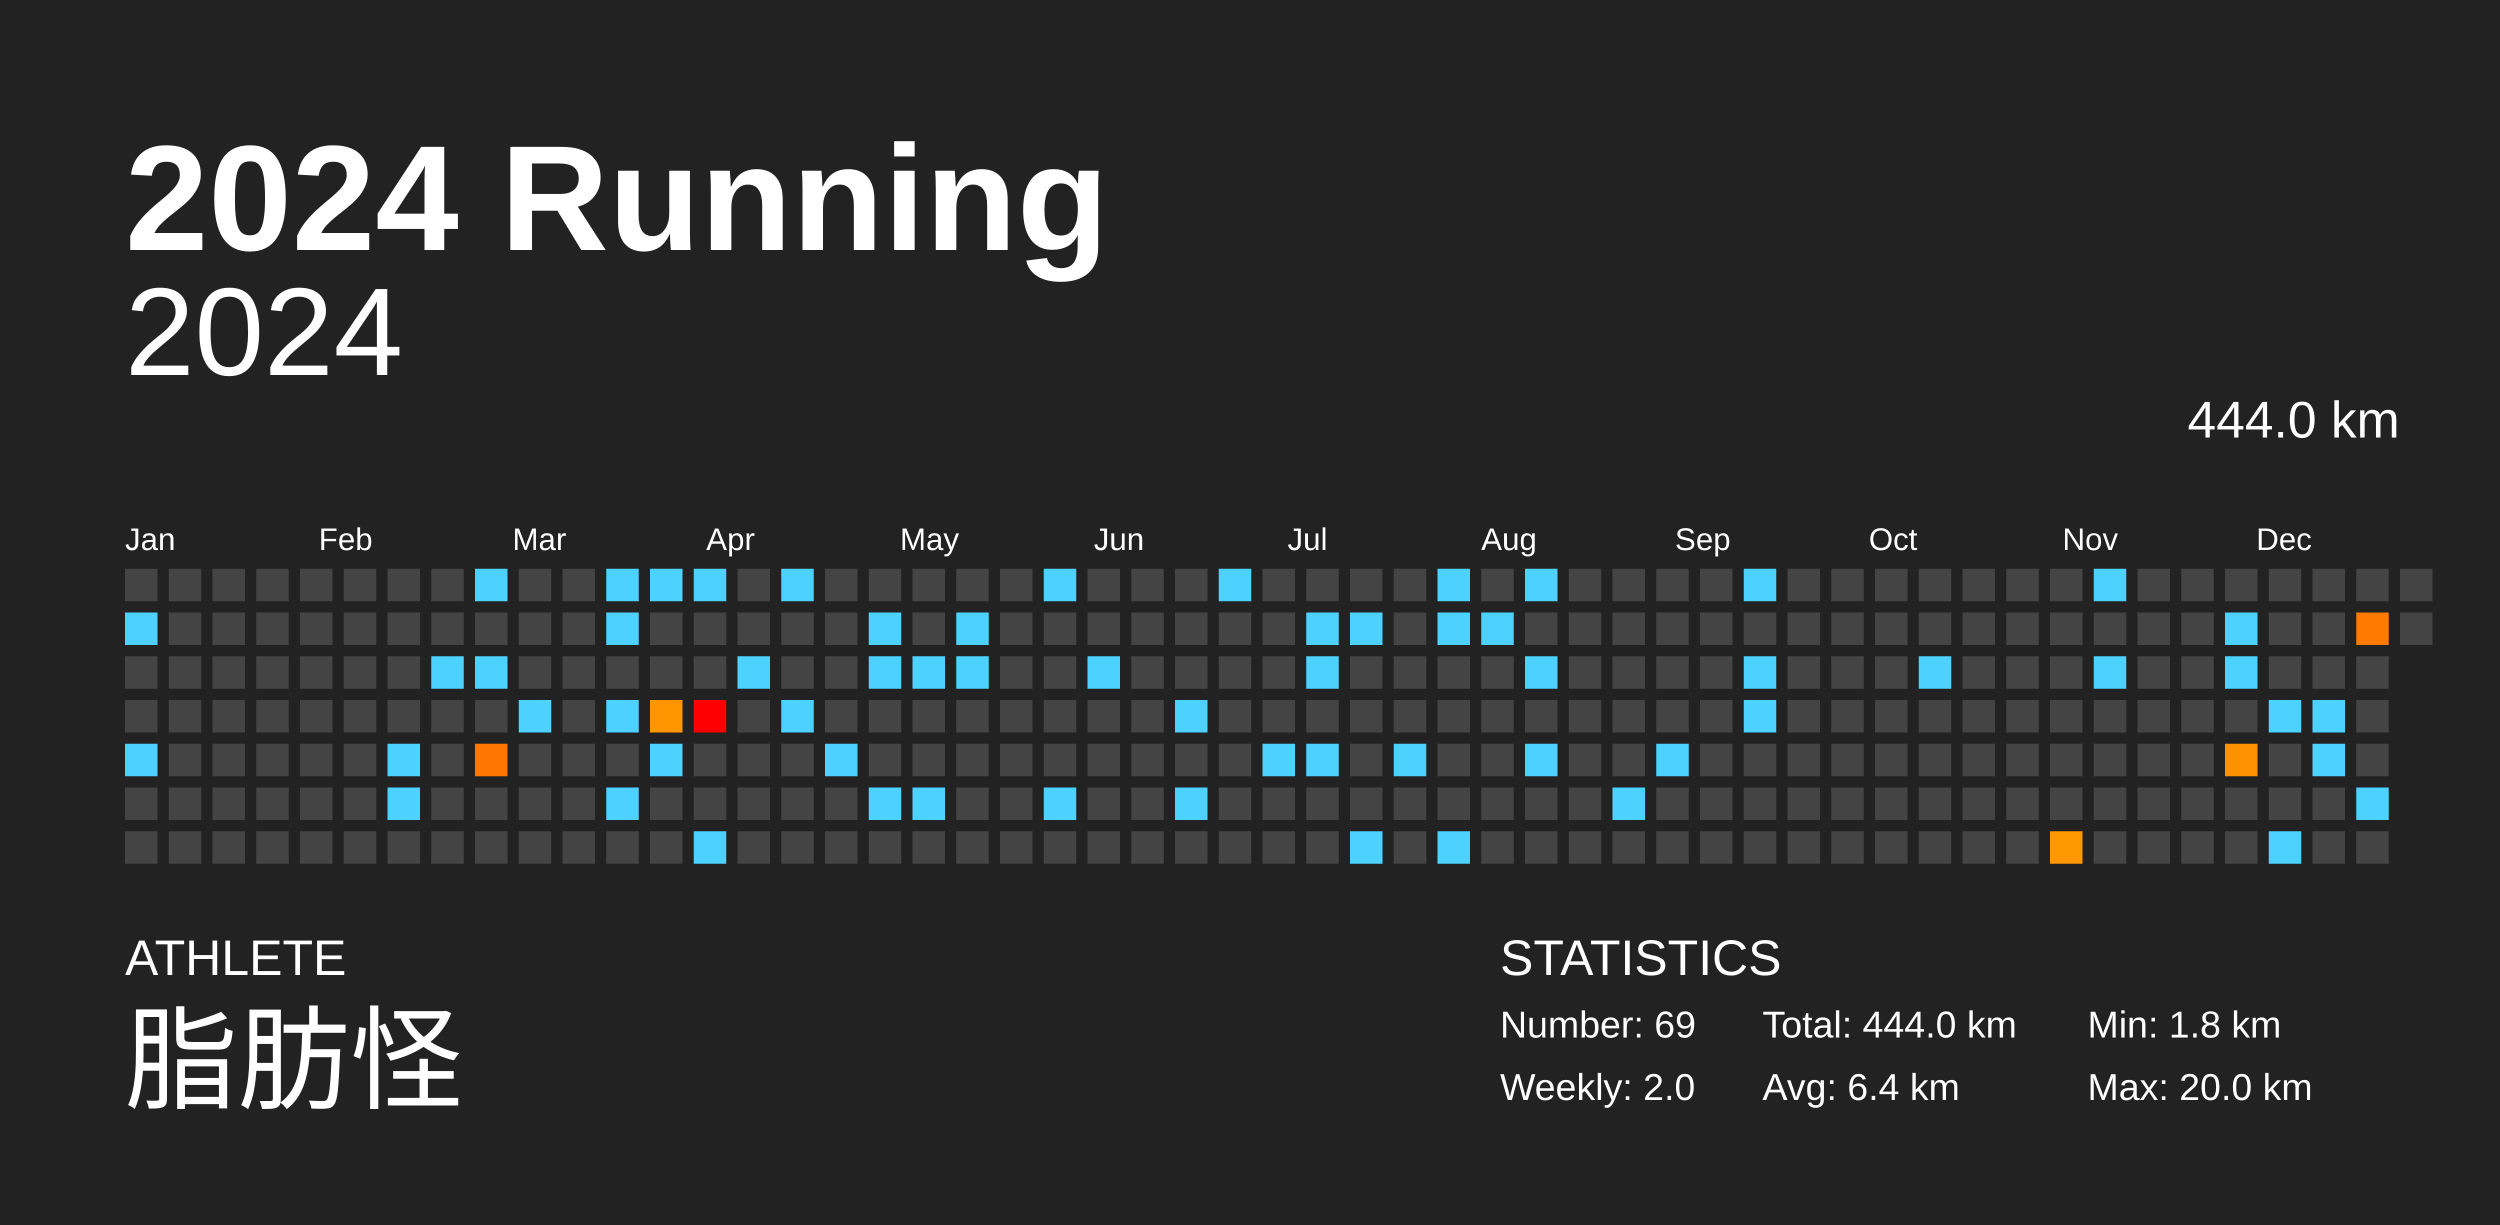
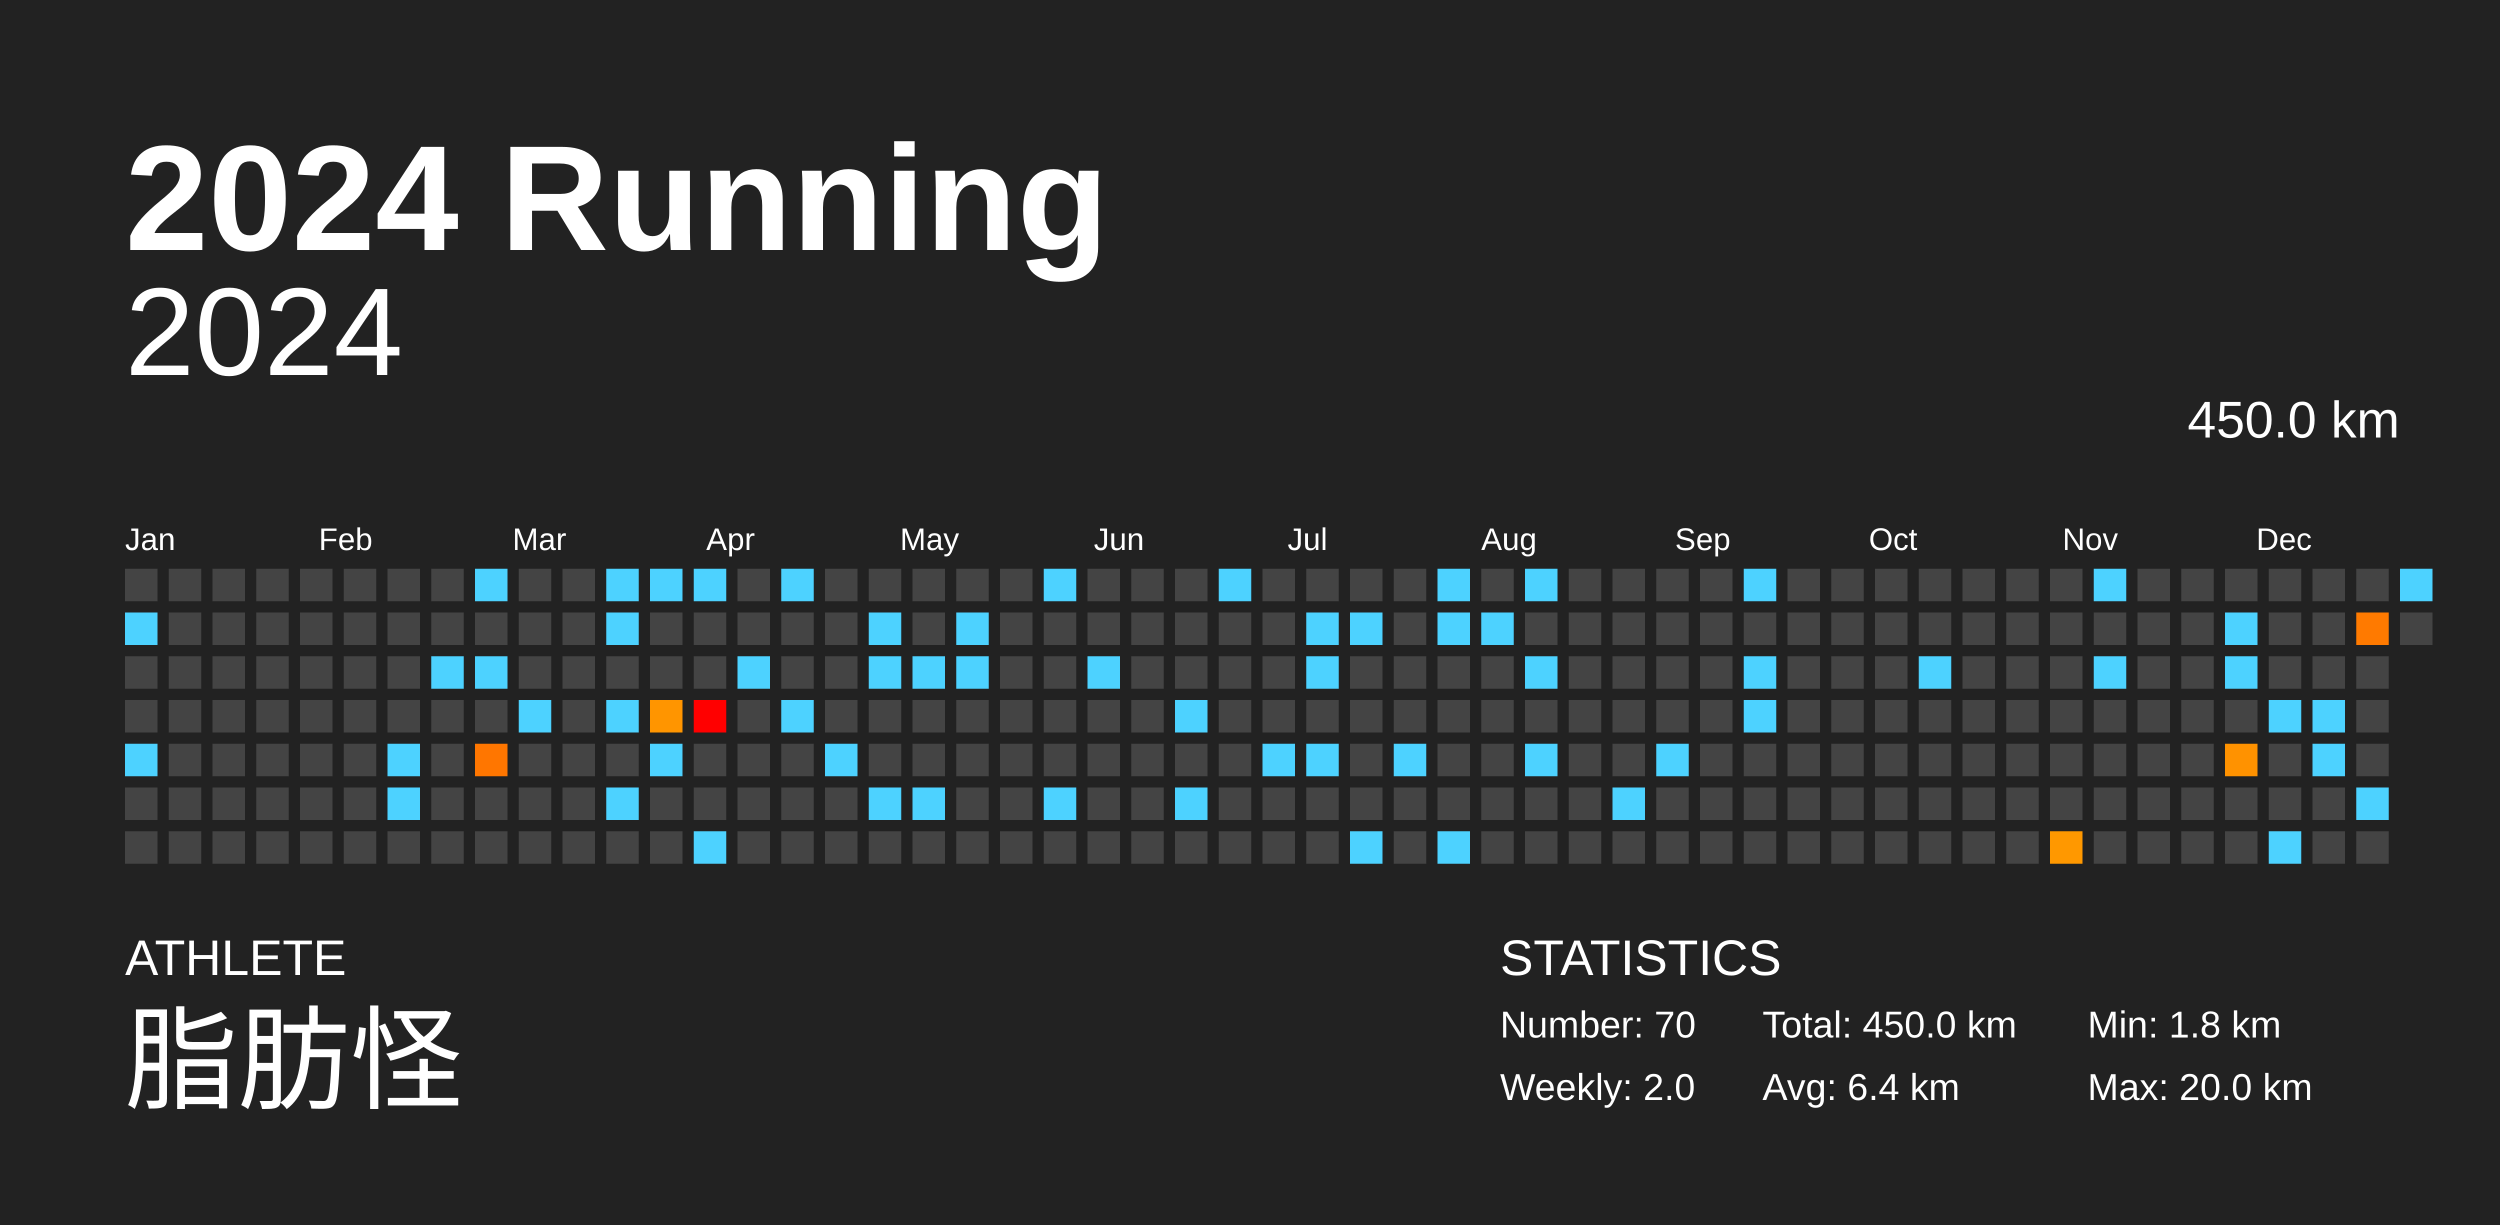
<svg xmlns="http://www.w3.org/2000/svg" baseProfile="full" height="98mm" version="1.1" viewBox="0,0,200,98" width="200mm">
  <defs />
  <rect fill="#222222" height="98" width="200" x="0" y="0" />
  <text fill="#FFFFFF" style="font-size:12px; font-family:Arial; font-weight:bold;" x="10" y="20">2024 Running</text>
  <text fill="#FFFFFF" style="font-size:4px; font-family:Arial" x="10" y="78">ATHLETE</text>
  <text fill="#FFFFFF" style="font-size:9px; font-family:Arial" x="10" y="88">脂肪怪</text>
  <text fill="#FFFFFF" style="font-size:4px; font-family:Arial" x="120" y="78">STATISTICS</text>
-   <text fill="#FFFFFF" style="font-size:3px; font-family:Arial" x="120" y="83">Number: 69</text>
+   <text fill="#FFFFFF" style="font-size:3px; font-family:Arial" x="120" y="83">Number: 70</text>
  <text fill="#FFFFFF" style="font-size:3px; font-family:Arial" x="120" y="88">Weekly: 2.0</text>
-   <text fill="#FFFFFF" style="font-size:3px; font-family:Arial" x="141" y="83">Total: 444.0 km</text>
+   <text fill="#FFFFFF" style="font-size:3px; font-family:Arial" x="141" y="83">Total: 450.0 km</text>
  <text fill="#FFFFFF" style="font-size:3px; font-family:Arial" x="141" y="88">Avg: 6.4 km</text>
  <text fill="#FFFFFF" style="font-size:3px; font-family:Arial" x="167" y="83">Min: 1.8 km</text>
  <text fill="#FFFFFF" style="font-size:3px; font-family:Arial" x="167" y="88">Max: 20.0 km</text>
  <text alignment-baseline="hanging" fill="#FFFFFF" style="font-size:10.0px; font-family:Arial;" x="10" y="30">2024</text>
-   <text alignment-baseline="hanging" fill="#FFFFFF" style="font-size:4.125px; font-family:Arial;" x="175" y="35">444.0 km</text>
+   <text alignment-baseline="hanging" fill="#FFFFFF" style="font-size:4.125px; font-family:Arial;" x="175" y="35">450.0 km</text>
  <text fill="#FFFFFF" style="font-size:2.5px; font-family:Arial" x="10.0" y="44">Jan</text>
  <text fill="#FFFFFF" style="font-size:2.5px; font-family:Arial" x="25.5" y="44">Feb</text>
  <text fill="#FFFFFF" style="font-size:2.5px; font-family:Arial" x="41.0" y="44">Mar</text>
  <text fill="#FFFFFF" style="font-size:2.5px; font-family:Arial" x="56.5" y="44">Apr</text>
  <text fill="#FFFFFF" style="font-size:2.5px; font-family:Arial" x="72.0" y="44">May</text>
  <text fill="#FFFFFF" style="font-size:2.5px; font-family:Arial" x="87.5" y="44">Jun</text>
  <text fill="#FFFFFF" style="font-size:2.5px; font-family:Arial" x="103.0" y="44">Jul</text>
  <text fill="#FFFFFF" style="font-size:2.5px; font-family:Arial" x="118.5" y="44">Aug</text>
  <text fill="#FFFFFF" style="font-size:2.5px; font-family:Arial" x="134.0" y="44">Sep</text>
  <text fill="#FFFFFF" style="font-size:2.5px; font-family:Arial" x="149.5" y="44">Oct</text>
  <text fill="#FFFFFF" style="font-size:2.5px; font-family:Arial" x="165.0" y="44">Nov</text>
  <text fill="#FFFFFF" style="font-size:2.5px; font-family:Arial" x="180.5" y="44">Dec</text>
  <rect fill="#444444" height="2.6" width="2.6" x="10.0" y="45.5" />
  <rect fill="#4dd2ff" height="2.6" width="2.6" x="10.0" y="49.0" />
  <rect fill="#444444" height="2.6" width="2.6" x="10.0" y="52.5" />
  <rect fill="#444444" height="2.6" width="2.6" x="10.0" y="56.0" />
  <rect fill="#4dd2ff" height="2.6" width="2.6" x="10.0" y="59.5" />
  <rect fill="#444444" height="2.6" width="2.6" x="10.0" y="63.0" />
  <rect fill="#444444" height="2.6" width="2.6" x="10.0" y="66.5" />
  <rect fill="#444444" height="2.6" width="2.6" x="13.5" y="45.5" />
  <rect fill="#444444" height="2.6" width="2.6" x="13.5" y="49.0" />
  <rect fill="#444444" height="2.6" width="2.6" x="13.5" y="52.5" />
  <rect fill="#444444" height="2.6" width="2.6" x="13.5" y="56.0" />
  <rect fill="#444444" height="2.6" width="2.6" x="13.5" y="59.5" />
  <rect fill="#444444" height="2.6" width="2.6" x="13.5" y="63.0" />
  <rect fill="#444444" height="2.6" width="2.6" x="13.5" y="66.5" />
  <rect fill="#444444" height="2.6" width="2.6" x="17.0" y="45.5" />
  <rect fill="#444444" height="2.6" width="2.6" x="17.0" y="49.0" />
  <rect fill="#444444" height="2.6" width="2.6" x="17.0" y="52.5" />
  <rect fill="#444444" height="2.6" width="2.6" x="17.0" y="56.0" />
  <rect fill="#444444" height="2.6" width="2.6" x="17.0" y="59.5" />
  <rect fill="#444444" height="2.6" width="2.6" x="17.0" y="63.0" />
  <rect fill="#444444" height="2.6" width="2.6" x="17.0" y="66.5" />
  <rect fill="#444444" height="2.6" width="2.6" x="20.5" y="45.5" />
  <rect fill="#444444" height="2.6" width="2.6" x="20.5" y="49.0" />
  <rect fill="#444444" height="2.6" width="2.6" x="20.5" y="52.5" />
  <rect fill="#444444" height="2.6" width="2.6" x="20.5" y="56.0" />
  <rect fill="#444444" height="2.6" width="2.6" x="20.5" y="59.5" />
  <rect fill="#444444" height="2.6" width="2.6" x="20.5" y="63.0" />
  <rect fill="#444444" height="2.6" width="2.6" x="20.5" y="66.5" />
  <rect fill="#444444" height="2.6" width="2.6" x="24.0" y="45.5" />
  <rect fill="#444444" height="2.6" width="2.6" x="24.0" y="49.0" />
  <rect fill="#444444" height="2.6" width="2.6" x="24.0" y="52.5" />
  <rect fill="#444444" height="2.6" width="2.6" x="24.0" y="56.0" />
  <rect fill="#444444" height="2.6" width="2.6" x="24.0" y="59.5" />
  <rect fill="#444444" height="2.6" width="2.6" x="24.0" y="63.0" />
  <rect fill="#444444" height="2.6" width="2.6" x="24.0" y="66.5" />
  <rect fill="#444444" height="2.6" width="2.6" x="27.5" y="45.5" />
  <rect fill="#444444" height="2.6" width="2.6" x="27.5" y="49.0" />
  <rect fill="#444444" height="2.6" width="2.6" x="27.5" y="52.5" />
  <rect fill="#444444" height="2.6" width="2.6" x="27.5" y="56.0" />
  <rect fill="#444444" height="2.6" width="2.6" x="27.5" y="59.5" />
  <rect fill="#444444" height="2.6" width="2.6" x="27.5" y="63.0" />
  <rect fill="#444444" height="2.6" width="2.6" x="27.5" y="66.5" />
  <rect fill="#444444" height="2.6" width="2.6" x="31.0" y="45.5" />
  <rect fill="#444444" height="2.6" width="2.6" x="31.0" y="49.0" />
  <rect fill="#444444" height="2.6" width="2.6" x="31.0" y="52.5" />
  <rect fill="#444444" height="2.6" width="2.6" x="31.0" y="56.0" />
  <rect fill="#4dd2ff" height="2.6" width="2.6" x="31.0" y="59.5" />
  <rect fill="#4dd2ff" height="2.6" width="2.6" x="31.0" y="63.0" />
  <rect fill="#444444" height="2.6" width="2.6" x="31.0" y="66.5" />
  <rect fill="#444444" height="2.6" width="2.6" x="34.5" y="45.5" />
  <rect fill="#444444" height="2.6" width="2.6" x="34.5" y="49.0" />
  <rect fill="#4dd2ff" height="2.6" width="2.6" x="34.5" y="52.5" />
  <rect fill="#444444" height="2.6" width="2.6" x="34.5" y="56.0" />
  <rect fill="#444444" height="2.6" width="2.6" x="34.5" y="59.5" />
  <rect fill="#444444" height="2.6" width="2.6" x="34.5" y="63.0" />
  <rect fill="#444444" height="2.6" width="2.6" x="34.5" y="66.5" />
  <rect fill="#4dd2ff" height="2.6" width="2.6" x="38.0" y="45.5" />
  <rect fill="#444444" height="2.6" width="2.6" x="38.0" y="49.0" />
  <rect fill="#4dd2ff" height="2.6" width="2.6" x="38.0" y="52.5" />
  <rect fill="#444444" height="2.6" width="2.6" x="38.0" y="56.0" />
  <rect fill="#ff7600" height="2.6" width="2.6" x="38.0" y="59.5" />
  <rect fill="#444444" height="2.6" width="2.6" x="38.0" y="63.0" />
  <rect fill="#444444" height="2.6" width="2.6" x="38.0" y="66.5" />
  <rect fill="#444444" height="2.6" width="2.6" x="41.5" y="45.5" />
  <rect fill="#444444" height="2.6" width="2.6" x="41.5" y="49.0" />
  <rect fill="#444444" height="2.6" width="2.6" x="41.5" y="52.5" />
  <rect fill="#4dd2ff" height="2.6" width="2.6" x="41.5" y="56.0" />
  <rect fill="#444444" height="2.6" width="2.6" x="41.5" y="59.5" />
  <rect fill="#444444" height="2.6" width="2.6" x="41.5" y="63.0" />
  <rect fill="#444444" height="2.6" width="2.6" x="41.5" y="66.5" />
  <rect fill="#444444" height="2.6" width="2.6" x="45.0" y="45.5" />
  <rect fill="#444444" height="2.6" width="2.6" x="45.0" y="49.0" />
  <rect fill="#444444" height="2.6" width="2.6" x="45.0" y="52.5" />
  <rect fill="#444444" height="2.6" width="2.6" x="45.0" y="56.0" />
  <rect fill="#444444" height="2.6" width="2.6" x="45.0" y="59.5" />
  <rect fill="#444444" height="2.6" width="2.6" x="45.0" y="63.0" />
  <rect fill="#444444" height="2.6" width="2.6" x="45.0" y="66.5" />
  <rect fill="#4dd2ff" height="2.6" width="2.6" x="48.5" y="45.5" />
  <rect fill="#4dd2ff" height="2.6" width="2.6" x="48.5" y="49.0" />
  <rect fill="#444444" height="2.6" width="2.6" x="48.5" y="52.5" />
  <rect fill="#4dd2ff" height="2.6" width="2.6" x="48.5" y="56.0" />
  <rect fill="#444444" height="2.6" width="2.6" x="48.5" y="59.5" />
  <rect fill="#4dd2ff" height="2.6" width="2.6" x="48.5" y="63.0" />
  <rect fill="#444444" height="2.6" width="2.6" x="48.5" y="66.5" />
  <rect fill="#4dd2ff" height="2.6" width="2.6" x="52.0" y="45.5" />
  <rect fill="#444444" height="2.6" width="2.6" x="52.0" y="49.0" />
  <rect fill="#444444" height="2.6" width="2.6" x="52.0" y="52.5" />
  <rect fill="#ff9500" height="2.6" width="2.6" x="52.0" y="56.0" />
  <rect fill="#4dd2ff" height="2.6" width="2.6" x="52.0" y="59.5" />
  <rect fill="#444444" height="2.6" width="2.6" x="52.0" y="63.0" />
  <rect fill="#444444" height="2.6" width="2.6" x="52.0" y="66.5" />
  <rect fill="#4dd2ff" height="2.6" width="2.6" x="55.5" y="45.5" />
  <rect fill="#444444" height="2.6" width="2.6" x="55.5" y="49.0" />
  <rect fill="#444444" height="2.6" width="2.6" x="55.5" y="52.5" />
  <rect fill="red" height="2.6" width="2.6" x="55.5" y="56.0" />
  <rect fill="#444444" height="2.6" width="2.6" x="55.5" y="59.5" />
  <rect fill="#444444" height="2.6" width="2.6" x="55.5" y="63.0" />
  <rect fill="#4dd2ff" height="2.6" width="2.6" x="55.5" y="66.5" />
  <rect fill="#444444" height="2.6" width="2.6" x="59.0" y="45.5" />
  <rect fill="#444444" height="2.6" width="2.6" x="59.0" y="49.0" />
  <rect fill="#4dd2ff" height="2.6" width="2.6" x="59.0" y="52.5" />
  <rect fill="#444444" height="2.6" width="2.6" x="59.0" y="56.0" />
  <rect fill="#444444" height="2.6" width="2.6" x="59.0" y="59.5" />
  <rect fill="#444444" height="2.6" width="2.6" x="59.0" y="63.0" />
  <rect fill="#444444" height="2.6" width="2.6" x="59.0" y="66.5" />
  <rect fill="#4dd2ff" height="2.6" width="2.6" x="62.5" y="45.5" />
  <rect fill="#444444" height="2.6" width="2.6" x="62.5" y="49.0" />
  <rect fill="#444444" height="2.6" width="2.6" x="62.5" y="52.5" />
  <rect fill="#4dd2ff" height="2.6" width="2.6" x="62.5" y="56.0" />
  <rect fill="#444444" height="2.6" width="2.6" x="62.5" y="59.5" />
  <rect fill="#444444" height="2.6" width="2.6" x="62.5" y="63.0" />
  <rect fill="#444444" height="2.6" width="2.6" x="62.5" y="66.5" />
  <rect fill="#444444" height="2.6" width="2.6" x="66.0" y="45.5" />
  <rect fill="#444444" height="2.6" width="2.6" x="66.0" y="49.0" />
  <rect fill="#444444" height="2.6" width="2.6" x="66.0" y="52.5" />
  <rect fill="#444444" height="2.6" width="2.6" x="66.0" y="56.0" />
  <rect fill="#4dd2ff" height="2.6" width="2.6" x="66.0" y="59.5" />
  <rect fill="#444444" height="2.6" width="2.6" x="66.0" y="63.0" />
  <rect fill="#444444" height="2.6" width="2.6" x="66.0" y="66.5" />
  <rect fill="#444444" height="2.6" width="2.6" x="69.5" y="45.5" />
  <rect fill="#4dd2ff" height="2.6" width="2.6" x="69.5" y="49.0" />
  <rect fill="#4dd2ff" height="2.6" width="2.6" x="69.5" y="52.5" />
  <rect fill="#444444" height="2.6" width="2.6" x="69.5" y="56.0" />
  <rect fill="#444444" height="2.6" width="2.6" x="69.5" y="59.5" />
  <rect fill="#4dd2ff" height="2.6" width="2.6" x="69.5" y="63.0" />
  <rect fill="#444444" height="2.6" width="2.6" x="69.5" y="66.5" />
  <rect fill="#444444" height="2.6" width="2.6" x="73.0" y="45.5" />
  <rect fill="#444444" height="2.6" width="2.6" x="73.0" y="49.0" />
  <rect fill="#4dd2ff" height="2.6" width="2.6" x="73.0" y="52.5" />
  <rect fill="#444444" height="2.6" width="2.6" x="73.0" y="56.0" />
  <rect fill="#444444" height="2.6" width="2.6" x="73.0" y="59.5" />
  <rect fill="#4dd2ff" height="2.6" width="2.6" x="73.0" y="63.0" />
  <rect fill="#444444" height="2.6" width="2.6" x="73.0" y="66.5" />
  <rect fill="#444444" height="2.6" width="2.6" x="76.5" y="45.5" />
  <rect fill="#4dd2ff" height="2.6" width="2.6" x="76.5" y="49.0" />
  <rect fill="#4dd2ff" height="2.6" width="2.6" x="76.5" y="52.5" />
  <rect fill="#444444" height="2.6" width="2.6" x="76.5" y="56.0" />
  <rect fill="#444444" height="2.6" width="2.6" x="76.5" y="59.5" />
  <rect fill="#444444" height="2.6" width="2.6" x="76.5" y="63.0" />
  <rect fill="#444444" height="2.6" width="2.6" x="76.5" y="66.5" />
  <rect fill="#444444" height="2.6" width="2.6" x="80.0" y="45.5" />
  <rect fill="#444444" height="2.6" width="2.6" x="80.0" y="49.0" />
  <rect fill="#444444" height="2.6" width="2.6" x="80.0" y="52.5" />
  <rect fill="#444444" height="2.6" width="2.6" x="80.0" y="56.0" />
  <rect fill="#444444" height="2.6" width="2.6" x="80.0" y="59.5" />
  <rect fill="#444444" height="2.6" width="2.6" x="80.0" y="63.0" />
  <rect fill="#444444" height="2.6" width="2.6" x="80.0" y="66.5" />
  <rect fill="#4dd2ff" height="2.6" width="2.6" x="83.5" y="45.5" />
  <rect fill="#444444" height="2.6" width="2.6" x="83.5" y="49.0" />
  <rect fill="#444444" height="2.6" width="2.6" x="83.5" y="52.5" />
  <rect fill="#444444" height="2.6" width="2.6" x="83.5" y="56.0" />
  <rect fill="#444444" height="2.6" width="2.6" x="83.5" y="59.5" />
  <rect fill="#4dd2ff" height="2.6" width="2.6" x="83.5" y="63.0" />
  <rect fill="#444444" height="2.6" width="2.6" x="83.5" y="66.5" />
  <rect fill="#444444" height="2.6" width="2.6" x="87.0" y="45.5" />
  <rect fill="#444444" height="2.6" width="2.6" x="87.0" y="49.0" />
  <rect fill="#4dd2ff" height="2.6" width="2.6" x="87.0" y="52.5" />
  <rect fill="#444444" height="2.6" width="2.6" x="87.0" y="56.0" />
  <rect fill="#444444" height="2.6" width="2.6" x="87.0" y="59.5" />
  <rect fill="#444444" height="2.6" width="2.6" x="87.0" y="63.0" />
  <rect fill="#444444" height="2.6" width="2.6" x="87.0" y="66.5" />
  <rect fill="#444444" height="2.6" width="2.6" x="90.5" y="45.5" />
  <rect fill="#444444" height="2.6" width="2.6" x="90.5" y="49.0" />
  <rect fill="#444444" height="2.6" width="2.6" x="90.5" y="52.5" />
  <rect fill="#444444" height="2.6" width="2.6" x="90.5" y="56.0" />
  <rect fill="#444444" height="2.6" width="2.6" x="90.5" y="59.5" />
  <rect fill="#444444" height="2.6" width="2.6" x="90.5" y="63.0" />
  <rect fill="#444444" height="2.6" width="2.6" x="90.5" y="66.5" />
  <rect fill="#444444" height="2.6" width="2.6" x="94.0" y="45.5" />
  <rect fill="#444444" height="2.6" width="2.6" x="94.0" y="49.0" />
  <rect fill="#444444" height="2.6" width="2.6" x="94.0" y="52.5" />
  <rect fill="#4dd2ff" height="2.6" width="2.6" x="94.0" y="56.0" />
  <rect fill="#444444" height="2.6" width="2.6" x="94.0" y="59.5" />
  <rect fill="#4dd2ff" height="2.6" width="2.6" x="94.0" y="63.0" />
  <rect fill="#444444" height="2.6" width="2.6" x="94.0" y="66.5" />
  <rect fill="#4dd2ff" height="2.6" width="2.6" x="97.5" y="45.5" />
  <rect fill="#444444" height="2.6" width="2.6" x="97.5" y="49.0" />
  <rect fill="#444444" height="2.6" width="2.6" x="97.5" y="52.5" />
  <rect fill="#444444" height="2.6" width="2.6" x="97.5" y="56.0" />
  <rect fill="#444444" height="2.6" width="2.6" x="97.5" y="59.5" />
  <rect fill="#444444" height="2.6" width="2.6" x="97.5" y="63.0" />
  <rect fill="#444444" height="2.6" width="2.6" x="97.5" y="66.5" />
  <rect fill="#444444" height="2.6" width="2.6" x="101.0" y="45.5" />
  <rect fill="#444444" height="2.6" width="2.6" x="101.0" y="49.0" />
  <rect fill="#444444" height="2.6" width="2.6" x="101.0" y="52.5" />
  <rect fill="#444444" height="2.6" width="2.6" x="101.0" y="56.0" />
  <rect fill="#4dd2ff" height="2.6" width="2.6" x="101.0" y="59.5" />
  <rect fill="#444444" height="2.6" width="2.6" x="101.0" y="63.0" />
  <rect fill="#444444" height="2.6" width="2.6" x="101.0" y="66.5" />
  <rect fill="#444444" height="2.6" width="2.6" x="104.5" y="45.5" />
  <rect fill="#4dd2ff" height="2.6" width="2.6" x="104.5" y="49.0" />
  <rect fill="#4dd2ff" height="2.6" width="2.6" x="104.5" y="52.5" />
  <rect fill="#444444" height="2.6" width="2.6" x="104.5" y="56.0" />
  <rect fill="#4dd2ff" height="2.6" width="2.6" x="104.5" y="59.5" />
  <rect fill="#444444" height="2.6" width="2.6" x="104.5" y="63.0" />
  <rect fill="#444444" height="2.6" width="2.6" x="104.5" y="66.5" />
  <rect fill="#444444" height="2.6" width="2.6" x="108.0" y="45.5" />
  <rect fill="#4dd2ff" height="2.6" width="2.6" x="108.0" y="49.0" />
  <rect fill="#444444" height="2.6" width="2.6" x="108.0" y="52.5" />
  <rect fill="#444444" height="2.6" width="2.6" x="108.0" y="56.0" />
  <rect fill="#444444" height="2.6" width="2.6" x="108.0" y="59.5" />
  <rect fill="#444444" height="2.6" width="2.6" x="108.0" y="63.0" />
  <rect fill="#4dd2ff" height="2.6" width="2.6" x="108.0" y="66.5" />
  <rect fill="#444444" height="2.6" width="2.6" x="111.5" y="45.5" />
  <rect fill="#444444" height="2.6" width="2.6" x="111.5" y="49.0" />
  <rect fill="#444444" height="2.6" width="2.6" x="111.5" y="52.5" />
  <rect fill="#444444" height="2.6" width="2.6" x="111.5" y="56.0" />
  <rect fill="#4dd2ff" height="2.6" width="2.6" x="111.5" y="59.5" />
  <rect fill="#444444" height="2.6" width="2.6" x="111.5" y="63.0" />
  <rect fill="#444444" height="2.6" width="2.6" x="111.5" y="66.5" />
  <rect fill="#4dd2ff" height="2.6" width="2.6" x="115.0" y="45.5" />
  <rect fill="#4dd2ff" height="2.6" width="2.6" x="115.0" y="49.0" />
  <rect fill="#444444" height="2.6" width="2.6" x="115.0" y="52.5" />
  <rect fill="#444444" height="2.6" width="2.6" x="115.0" y="56.0" />
  <rect fill="#444444" height="2.6" width="2.6" x="115.0" y="59.5" />
  <rect fill="#444444" height="2.6" width="2.6" x="115.0" y="63.0" />
  <rect fill="#4dd2ff" height="2.6" width="2.6" x="115.0" y="66.5" />
  <rect fill="#444444" height="2.6" width="2.6" x="118.5" y="45.5" />
  <rect fill="#4dd2ff" height="2.6" width="2.6" x="118.5" y="49.0" />
  <rect fill="#444444" height="2.6" width="2.6" x="118.5" y="52.5" />
  <rect fill="#444444" height="2.6" width="2.6" x="118.5" y="56.0" />
  <rect fill="#444444" height="2.6" width="2.6" x="118.5" y="59.5" />
  <rect fill="#444444" height="2.6" width="2.6" x="118.5" y="63.0" />
  <rect fill="#444444" height="2.6" width="2.6" x="118.5" y="66.5" />
  <rect fill="#4dd2ff" height="2.6" width="2.6" x="122.0" y="45.5" />
  <rect fill="#444444" height="2.6" width="2.6" x="122.0" y="49.0" />
  <rect fill="#4dd2ff" height="2.6" width="2.6" x="122.0" y="52.5" />
  <rect fill="#444444" height="2.6" width="2.6" x="122.0" y="56.0" />
  <rect fill="#4dd2ff" height="2.6" width="2.6" x="122.0" y="59.5" />
  <rect fill="#444444" height="2.6" width="2.6" x="122.0" y="63.0" />
  <rect fill="#444444" height="2.6" width="2.6" x="122.0" y="66.5" />
  <rect fill="#444444" height="2.6" width="2.6" x="125.5" y="45.5" />
  <rect fill="#444444" height="2.6" width="2.6" x="125.5" y="49.0" />
  <rect fill="#444444" height="2.6" width="2.6" x="125.5" y="52.5" />
  <rect fill="#444444" height="2.6" width="2.6" x="125.5" y="56.0" />
  <rect fill="#444444" height="2.6" width="2.6" x="125.5" y="59.5" />
  <rect fill="#444444" height="2.6" width="2.6" x="125.5" y="63.0" />
  <rect fill="#444444" height="2.6" width="2.6" x="125.5" y="66.5" />
  <rect fill="#444444" height="2.6" width="2.6" x="129.0" y="45.5" />
  <rect fill="#444444" height="2.6" width="2.6" x="129.0" y="49.0" />
  <rect fill="#444444" height="2.6" width="2.6" x="129.0" y="52.5" />
  <rect fill="#444444" height="2.6" width="2.6" x="129.0" y="56.0" />
  <rect fill="#444444" height="2.6" width="2.6" x="129.0" y="59.5" />
  <rect fill="#4dd2ff" height="2.6" width="2.6" x="129.0" y="63.0" />
  <rect fill="#444444" height="2.6" width="2.6" x="129.0" y="66.5" />
  <rect fill="#444444" height="2.6" width="2.6" x="132.5" y="45.5" />
  <rect fill="#444444" height="2.6" width="2.6" x="132.5" y="49.0" />
  <rect fill="#444444" height="2.6" width="2.6" x="132.5" y="52.5" />
  <rect fill="#444444" height="2.6" width="2.6" x="132.5" y="56.0" />
  <rect fill="#4dd2ff" height="2.6" width="2.6" x="132.5" y="59.5" />
  <rect fill="#444444" height="2.6" width="2.6" x="132.5" y="63.0" />
  <rect fill="#444444" height="2.6" width="2.6" x="132.5" y="66.5" />
  <rect fill="#444444" height="2.6" width="2.6" x="136.0" y="45.5" />
  <rect fill="#444444" height="2.6" width="2.6" x="136.0" y="49.0" />
  <rect fill="#444444" height="2.6" width="2.6" x="136.0" y="52.5" />
  <rect fill="#444444" height="2.6" width="2.6" x="136.0" y="56.0" />
  <rect fill="#444444" height="2.6" width="2.6" x="136.0" y="59.5" />
  <rect fill="#444444" height="2.6" width="2.6" x="136.0" y="63.0" />
  <rect fill="#444444" height="2.6" width="2.6" x="136.0" y="66.5" />
  <rect fill="#4dd2ff" height="2.6" width="2.6" x="139.5" y="45.5" />
  <rect fill="#444444" height="2.6" width="2.6" x="139.5" y="49.0" />
  <rect fill="#4dd2ff" height="2.6" width="2.6" x="139.5" y="52.5" />
  <rect fill="#4dd2ff" height="2.6" width="2.6" x="139.5" y="56.0" />
  <rect fill="#444444" height="2.6" width="2.6" x="139.5" y="59.5" />
  <rect fill="#444444" height="2.6" width="2.6" x="139.5" y="63.0" />
  <rect fill="#444444" height="2.6" width="2.6" x="139.5" y="66.5" />
  <rect fill="#444444" height="2.6" width="2.6" x="143.0" y="45.5" />
  <rect fill="#444444" height="2.6" width="2.6" x="143.0" y="49.0" />
  <rect fill="#444444" height="2.6" width="2.6" x="143.0" y="52.5" />
  <rect fill="#444444" height="2.6" width="2.6" x="143.0" y="56.0" />
  <rect fill="#444444" height="2.6" width="2.6" x="143.0" y="59.5" />
  <rect fill="#444444" height="2.6" width="2.6" x="143.0" y="63.0" />
  <rect fill="#444444" height="2.6" width="2.6" x="143.0" y="66.5" />
  <rect fill="#444444" height="2.6" width="2.6" x="146.5" y="45.5" />
  <rect fill="#444444" height="2.6" width="2.6" x="146.5" y="49.0" />
  <rect fill="#444444" height="2.6" width="2.6" x="146.5" y="52.5" />
  <rect fill="#444444" height="2.6" width="2.6" x="146.5" y="56.0" />
  <rect fill="#444444" height="2.6" width="2.6" x="146.5" y="59.5" />
  <rect fill="#444444" height="2.6" width="2.6" x="146.5" y="63.0" />
  <rect fill="#444444" height="2.6" width="2.6" x="146.5" y="66.5" />
  <rect fill="#444444" height="2.6" width="2.6" x="150.0" y="45.5" />
  <rect fill="#444444" height="2.6" width="2.6" x="150.0" y="49.0" />
  <rect fill="#444444" height="2.6" width="2.6" x="150.0" y="52.5" />
  <rect fill="#444444" height="2.6" width="2.6" x="150.0" y="56.0" />
  <rect fill="#444444" height="2.6" width="2.6" x="150.0" y="59.5" />
  <rect fill="#444444" height="2.6" width="2.6" x="150.0" y="63.0" />
  <rect fill="#444444" height="2.6" width="2.6" x="150.0" y="66.5" />
  <rect fill="#444444" height="2.6" width="2.6" x="153.5" y="45.5" />
  <rect fill="#444444" height="2.6" width="2.6" x="153.5" y="49.0" />
  <rect fill="#4dd2ff" height="2.6" width="2.6" x="153.5" y="52.5" />
  <rect fill="#444444" height="2.6" width="2.6" x="153.5" y="56.0" />
  <rect fill="#444444" height="2.6" width="2.6" x="153.5" y="59.5" />
  <rect fill="#444444" height="2.6" width="2.6" x="153.5" y="63.0" />
  <rect fill="#444444" height="2.6" width="2.6" x="153.5" y="66.5" />
  <rect fill="#444444" height="2.6" width="2.6" x="157.0" y="45.5" />
  <rect fill="#444444" height="2.6" width="2.6" x="157.0" y="49.0" />
  <rect fill="#444444" height="2.6" width="2.6" x="157.0" y="52.5" />
  <rect fill="#444444" height="2.6" width="2.6" x="157.0" y="56.0" />
  <rect fill="#444444" height="2.6" width="2.6" x="157.0" y="59.5" />
  <rect fill="#444444" height="2.6" width="2.6" x="157.0" y="63.0" />
  <rect fill="#444444" height="2.6" width="2.6" x="157.0" y="66.5" />
  <rect fill="#444444" height="2.6" width="2.6" x="160.5" y="45.5" />
  <rect fill="#444444" height="2.6" width="2.6" x="160.5" y="49.0" />
  <rect fill="#444444" height="2.6" width="2.6" x="160.5" y="52.5" />
  <rect fill="#444444" height="2.6" width="2.6" x="160.5" y="56.0" />
  <rect fill="#444444" height="2.6" width="2.6" x="160.5" y="59.5" />
  <rect fill="#444444" height="2.6" width="2.6" x="160.5" y="63.0" />
  <rect fill="#444444" height="2.6" width="2.6" x="160.5" y="66.5" />
  <rect fill="#444444" height="2.6" width="2.6" x="164.0" y="45.5" />
  <rect fill="#444444" height="2.6" width="2.6" x="164.0" y="49.0" />
  <rect fill="#444444" height="2.6" width="2.6" x="164.0" y="52.5" />
  <rect fill="#444444" height="2.6" width="2.6" x="164.0" y="56.0" />
  <rect fill="#444444" height="2.6" width="2.6" x="164.0" y="59.5" />
  <rect fill="#444444" height="2.6" width="2.6" x="164.0" y="63.0" />
  <rect fill="#ff9800" height="2.6" width="2.6" x="164.0" y="66.5" />
  <rect fill="#4dd2ff" height="2.6" width="2.6" x="167.5" y="45.5" />
  <rect fill="#444444" height="2.6" width="2.6" x="167.5" y="49.0" />
  <rect fill="#4dd2ff" height="2.6" width="2.6" x="167.5" y="52.5" />
  <rect fill="#444444" height="2.6" width="2.6" x="167.5" y="56.0" />
  <rect fill="#444444" height="2.6" width="2.6" x="167.5" y="59.5" />
  <rect fill="#444444" height="2.6" width="2.6" x="167.5" y="63.0" />
  <rect fill="#444444" height="2.6" width="2.6" x="167.5" y="66.5" />
  <rect fill="#444444" height="2.6" width="2.6" x="171.0" y="45.5" />
  <rect fill="#444444" height="2.6" width="2.6" x="171.0" y="49.0" />
  <rect fill="#444444" height="2.6" width="2.6" x="171.0" y="52.5" />
  <rect fill="#444444" height="2.6" width="2.6" x="171.0" y="56.0" />
  <rect fill="#444444" height="2.6" width="2.6" x="171.0" y="59.5" />
  <rect fill="#444444" height="2.6" width="2.6" x="171.0" y="63.0" />
  <rect fill="#444444" height="2.6" width="2.6" x="171.0" y="66.5" />
  <rect fill="#444444" height="2.6" width="2.6" x="174.5" y="45.5" />
  <rect fill="#444444" height="2.6" width="2.6" x="174.5" y="49.0" />
  <rect fill="#444444" height="2.6" width="2.6" x="174.5" y="52.5" />
  <rect fill="#444444" height="2.6" width="2.6" x="174.5" y="56.0" />
  <rect fill="#444444" height="2.6" width="2.6" x="174.5" y="59.5" />
  <rect fill="#444444" height="2.6" width="2.6" x="174.5" y="63.0" />
  <rect fill="#444444" height="2.6" width="2.6" x="174.5" y="66.5" />
  <rect fill="#444444" height="2.6" width="2.6" x="178.0" y="45.5" />
  <rect fill="#4dd2ff" height="2.6" width="2.6" x="178.0" y="49.0" />
  <rect fill="#4dd2ff" height="2.6" width="2.6" x="178.0" y="52.5" />
  <rect fill="#444444" height="2.6" width="2.6" x="178.0" y="56.0" />
  <rect fill="#ff9200" height="2.6" width="2.6" x="178.0" y="59.5" />
  <rect fill="#444444" height="2.6" width="2.6" x="178.0" y="63.0" />
  <rect fill="#444444" height="2.6" width="2.6" x="178.0" y="66.5" />
  <rect fill="#444444" height="2.6" width="2.6" x="181.5" y="45.5" />
  <rect fill="#444444" height="2.6" width="2.6" x="181.5" y="49.0" />
  <rect fill="#444444" height="2.6" width="2.6" x="181.5" y="52.5" />
  <rect fill="#4dd2ff" height="2.6" width="2.6" x="181.5" y="56.0" />
  <rect fill="#444444" height="2.6" width="2.6" x="181.5" y="59.5" />
  <rect fill="#444444" height="2.6" width="2.6" x="181.5" y="63.0" />
  <rect fill="#4dd2ff" height="2.6" width="2.6" x="181.5" y="66.5" />
  <rect fill="#444444" height="2.6" width="2.6" x="185.0" y="45.5" />
  <rect fill="#444444" height="2.6" width="2.6" x="185.0" y="49.0" />
  <rect fill="#444444" height="2.6" width="2.6" x="185.0" y="52.5" />
  <rect fill="#4dd2ff" height="2.6" width="2.6" x="185.0" y="56.0" />
  <rect fill="#4dd2ff" height="2.6" width="2.6" x="185.0" y="59.5" />
  <rect fill="#444444" height="2.6" width="2.6" x="185.0" y="63.0" />
  <rect fill="#444444" height="2.6" width="2.6" x="185.0" y="66.5" />
  <rect fill="#444444" height="2.6" width="2.6" x="188.5" y="45.5" />
  <rect fill="#ff7a00" height="2.6" width="2.6" x="188.5" y="49.0" />
  <rect fill="#444444" height="2.6" width="2.6" x="188.5" y="52.5" />
  <rect fill="#444444" height="2.6" width="2.6" x="188.5" y="56.0" />
  <rect fill="#444444" height="2.6" width="2.6" x="188.5" y="59.5" />
  <rect fill="#4dd2ff" height="2.6" width="2.6" x="188.5" y="63.0" />
  <rect fill="#444444" height="2.6" width="2.6" x="188.5" y="66.5" />
-   <rect fill="#444444" height="2.6" width="2.6" x="192.0" y="45.5" />
+   <rect fill="#4dd2ff" height="2.6" width="2.6" x="192.0" y="45.5" />
  <rect fill="#444444" height="2.6" width="2.6" x="192.0" y="49.0" />
</svg>
